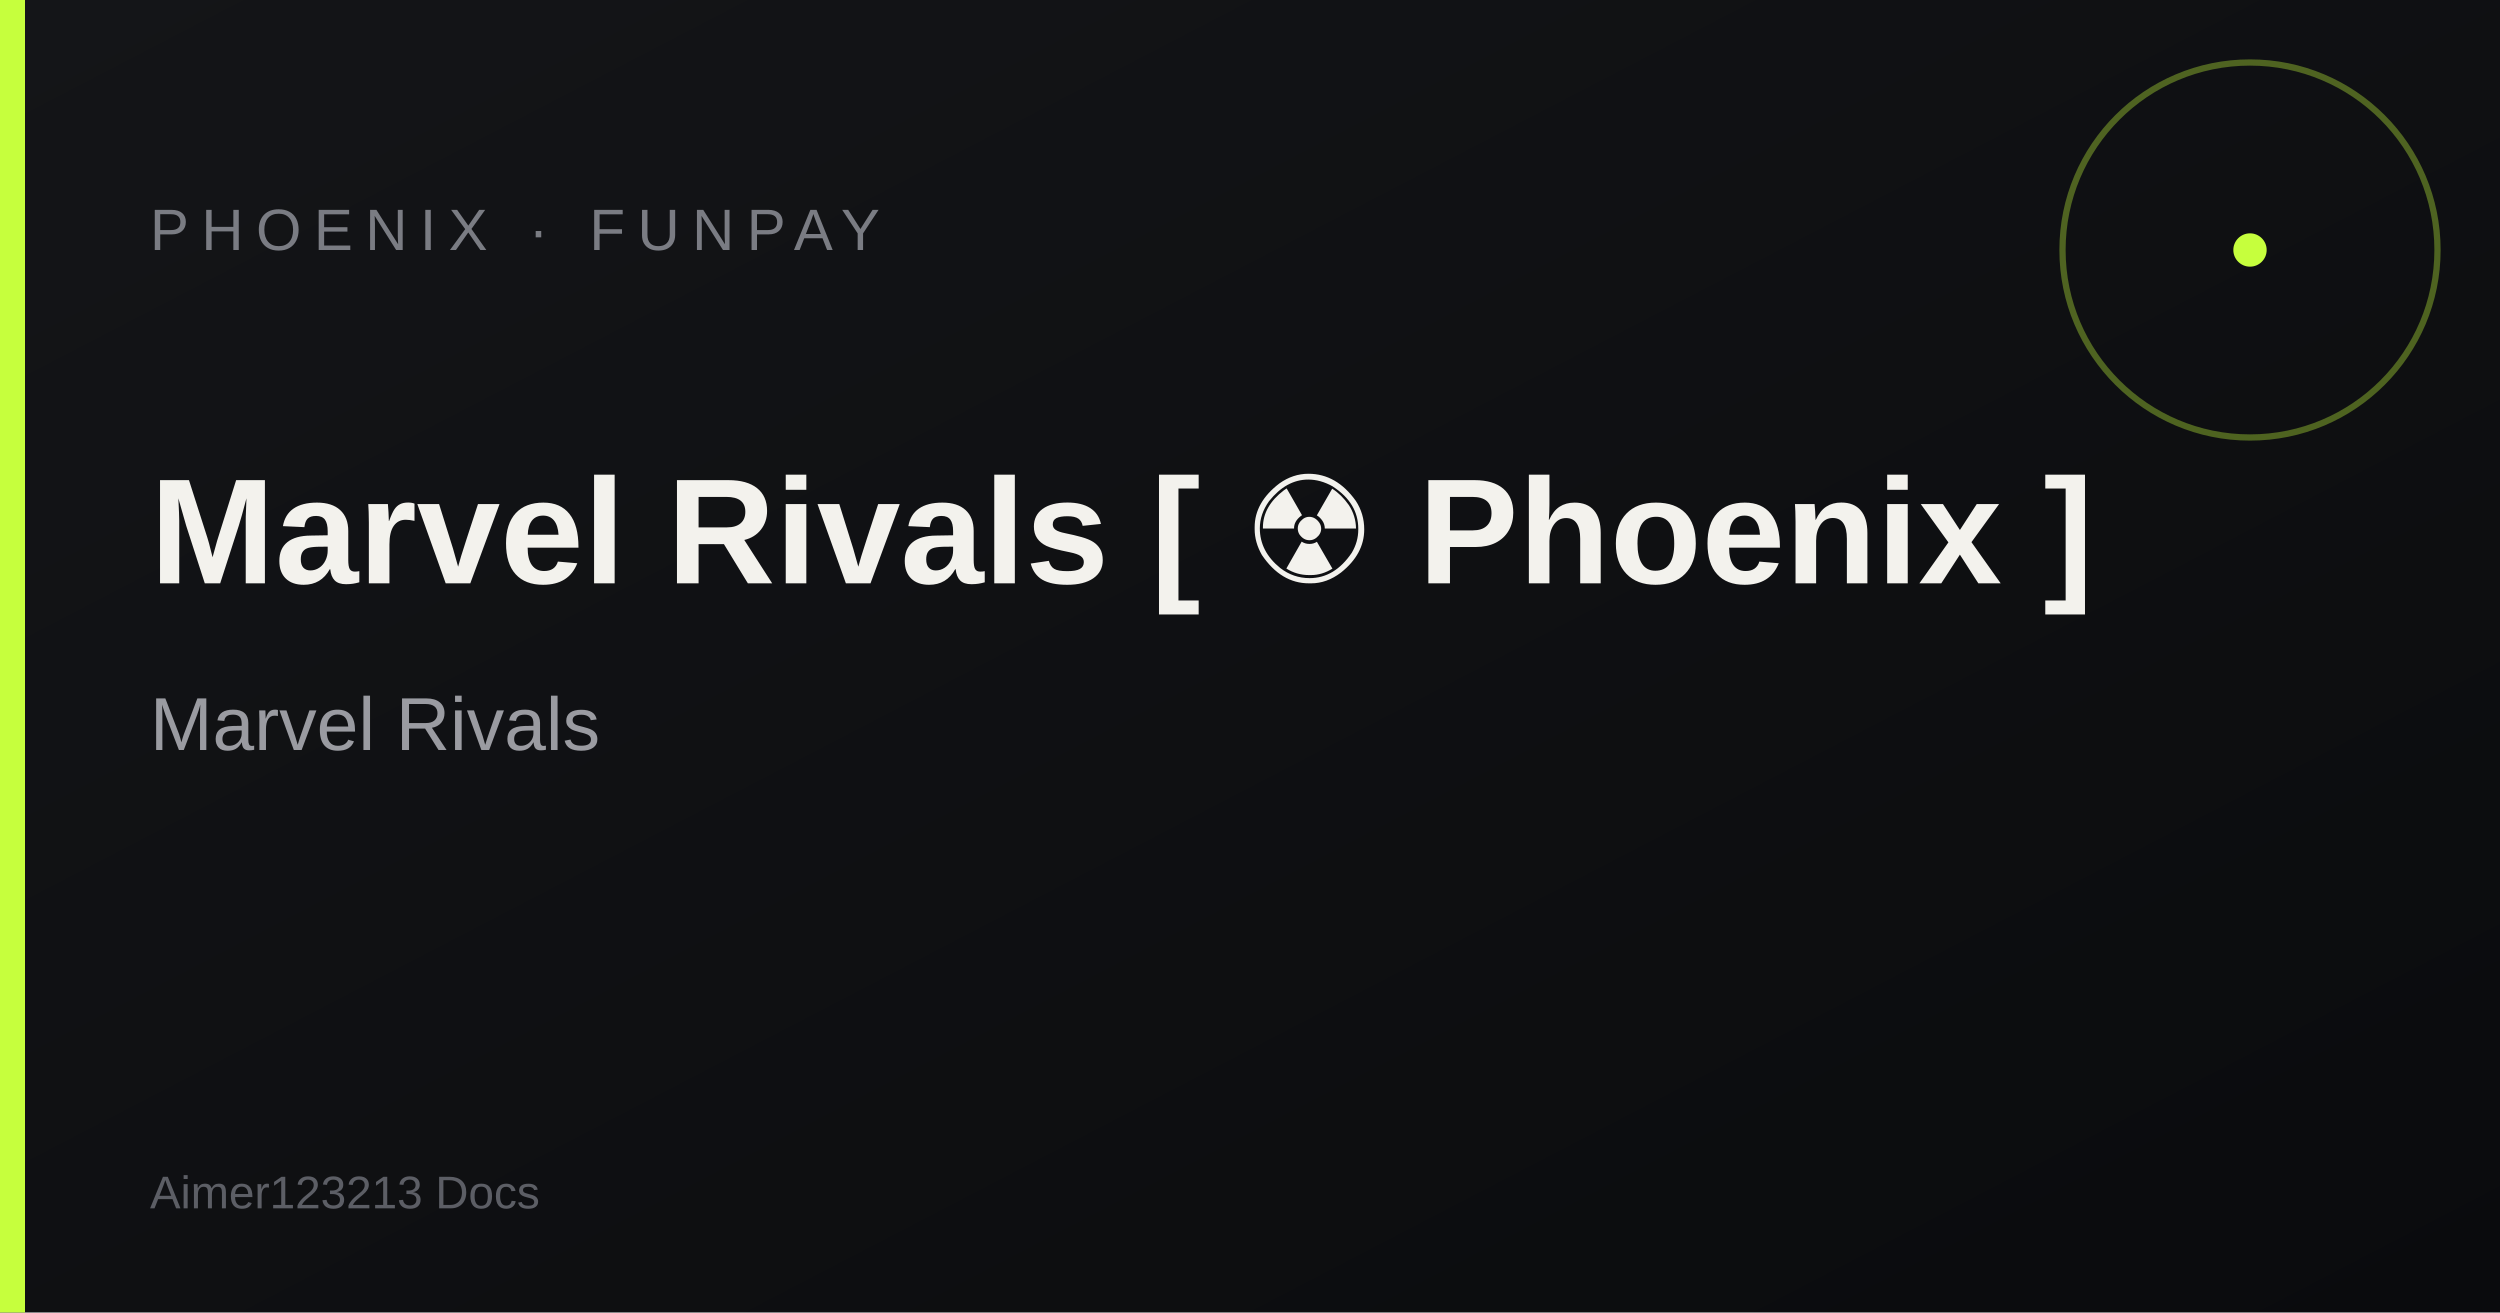
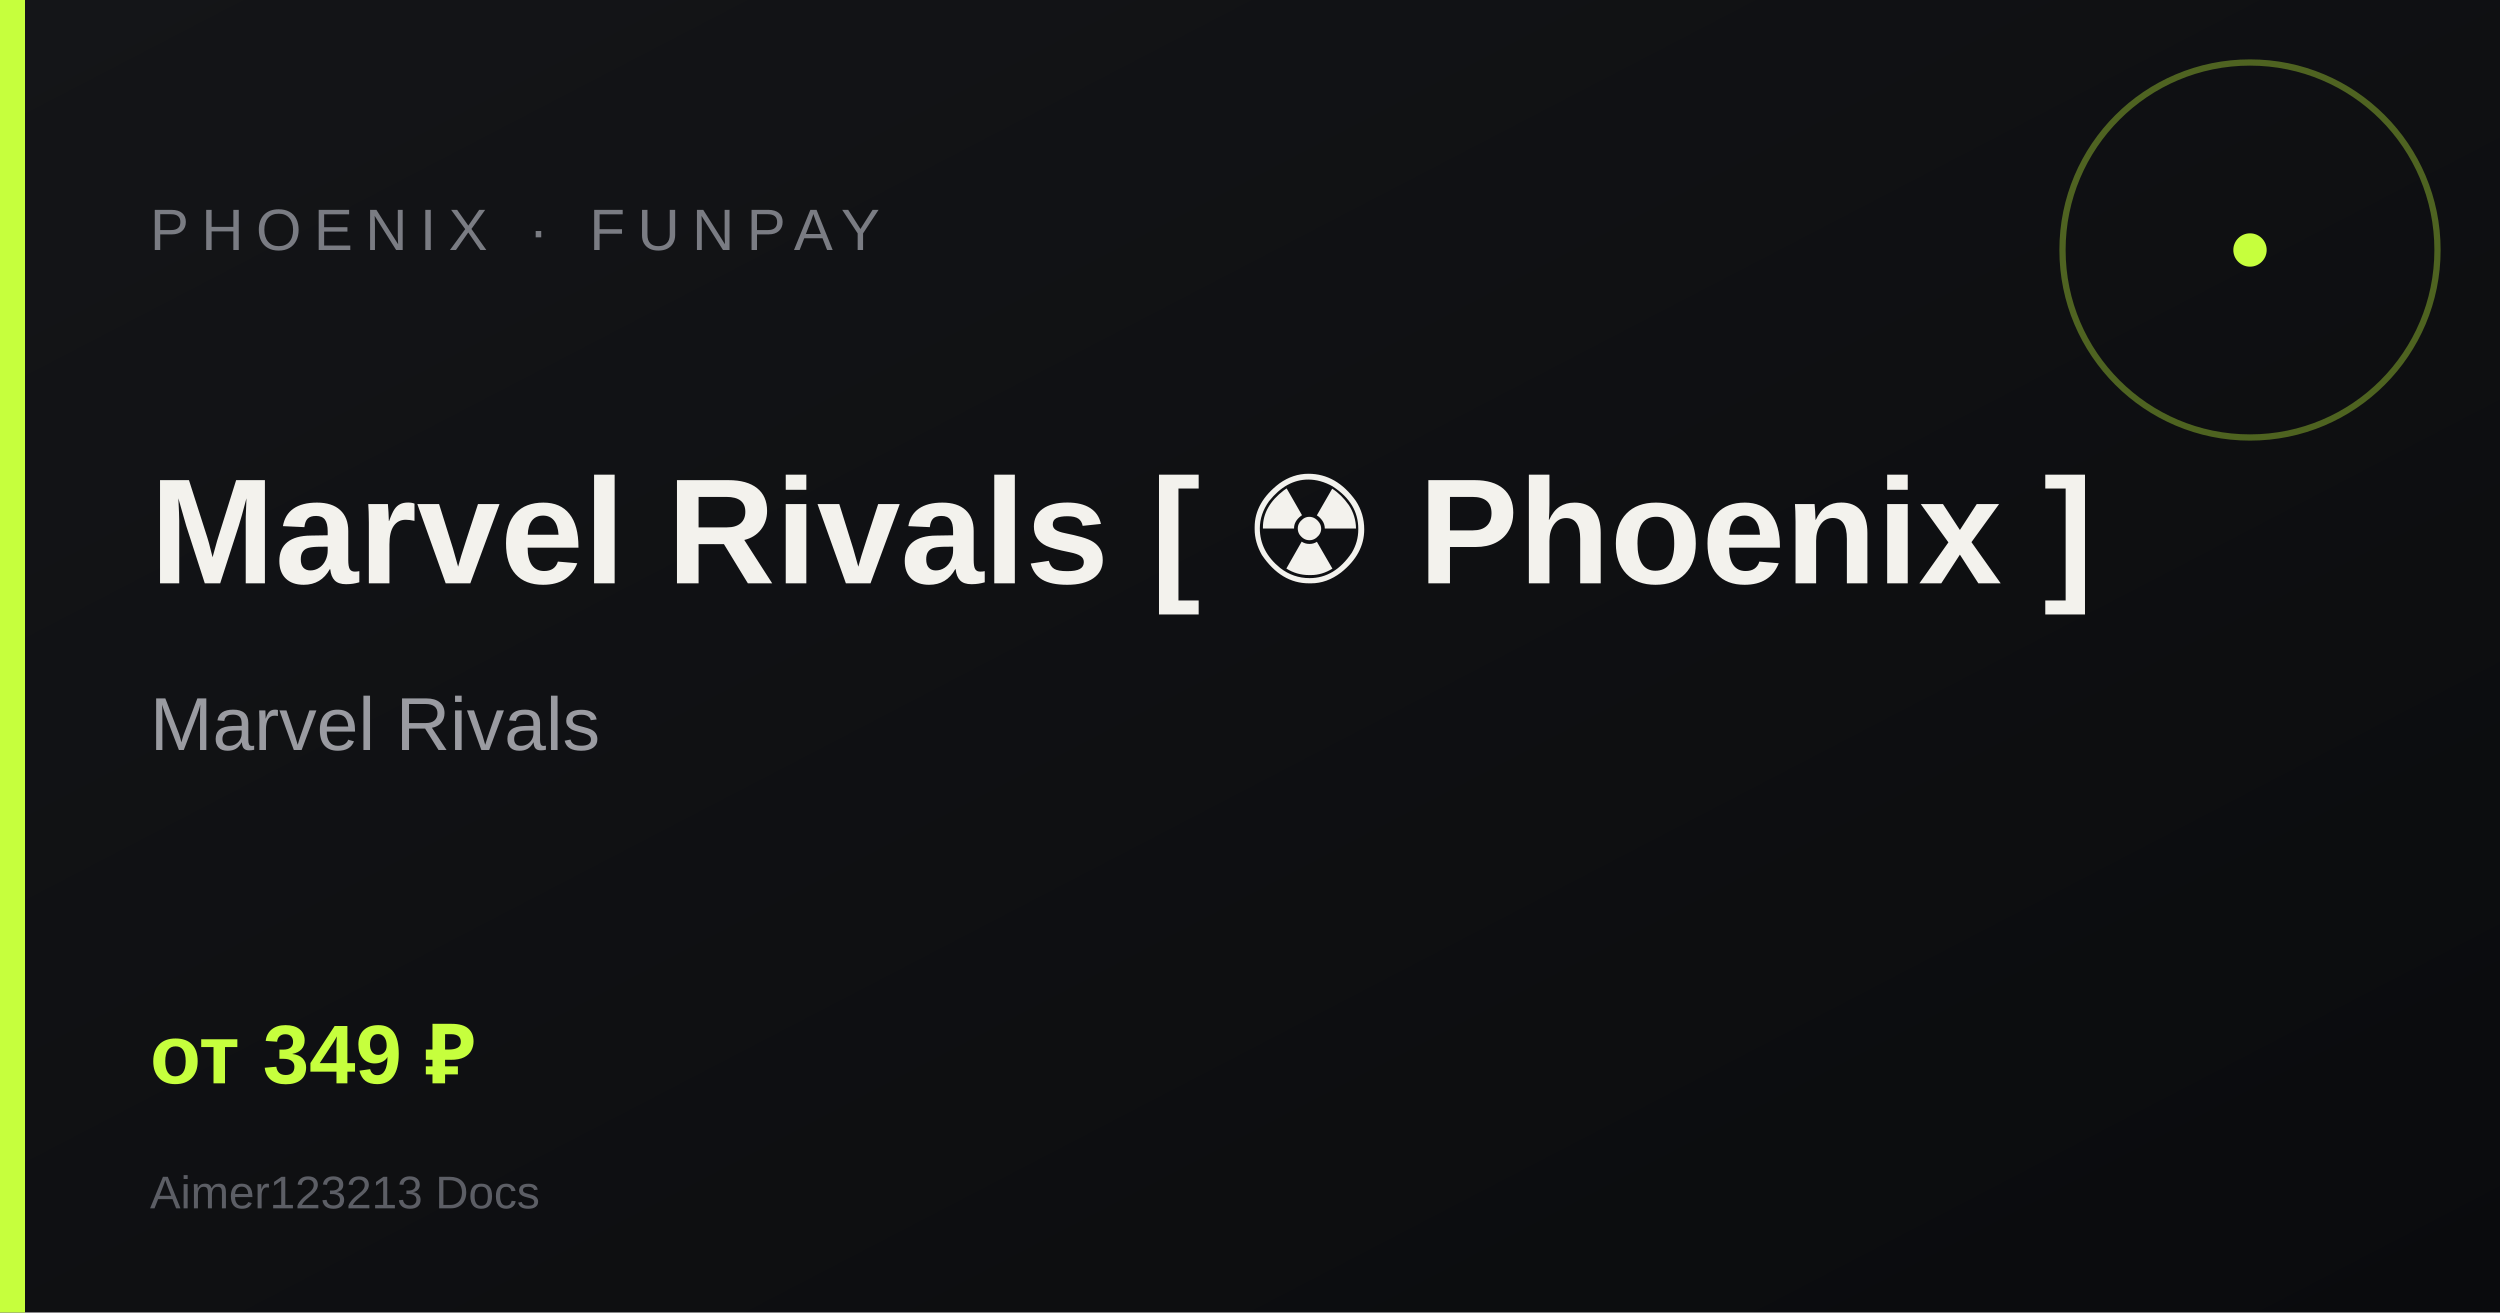
<svg xmlns="http://www.w3.org/2000/svg" width="1200" height="630" viewBox="0 0 1200 630">
  <defs>
    <linearGradient id="g" x1="0" y1="0" x2="1" y2="1">
      <stop offset="0%" stop-color="#141518" />
      <stop offset="100%" stop-color="#0a0b0d" />
    </linearGradient>
  </defs>
  <rect width="1200" height="630" fill="url(#g)" />
  <rect x="0" y="0" width="12" height="630" fill="#c6ff3d" />
  <circle cx="1080" cy="120" r="90" fill="none" stroke="#c6ff3d" stroke-width="3" opacity=".35" />
  <circle cx="1080" cy="120" r="8" fill="#c6ff3d" />
  <text x="72" y="120" fill="#7a7c83" font-family="Arial, sans-serif" font-size="28" letter-spacing="6">PHOENIX · FUNPAY</text>
  <text x="72" y="280" fill="#f3f2ed" font-family="Arial, sans-serif" font-size="72" font-weight="700">Marvel Rivals [ ☢ Phoenix ]</text>
  <text x="72" y="360" fill="#9a9ba1" font-family="Arial, sans-serif" font-size="36">Marvel Rivals</text>
-   <text x="72" y="520" fill="#c6ff3d" font-family="Arial, sans-serif" font-size="40" font-weight="700" />
+   <text x="72" y="520" fill="#c6ff3d" font-family="Arial, sans-serif" font-size="40" font-weight="700">от 349 ₽</text>
  <text x="72" y="580" fill="#5c5e65" font-family="Arial, sans-serif" font-size="22">Aimer123213 Docs</text>
</svg>
